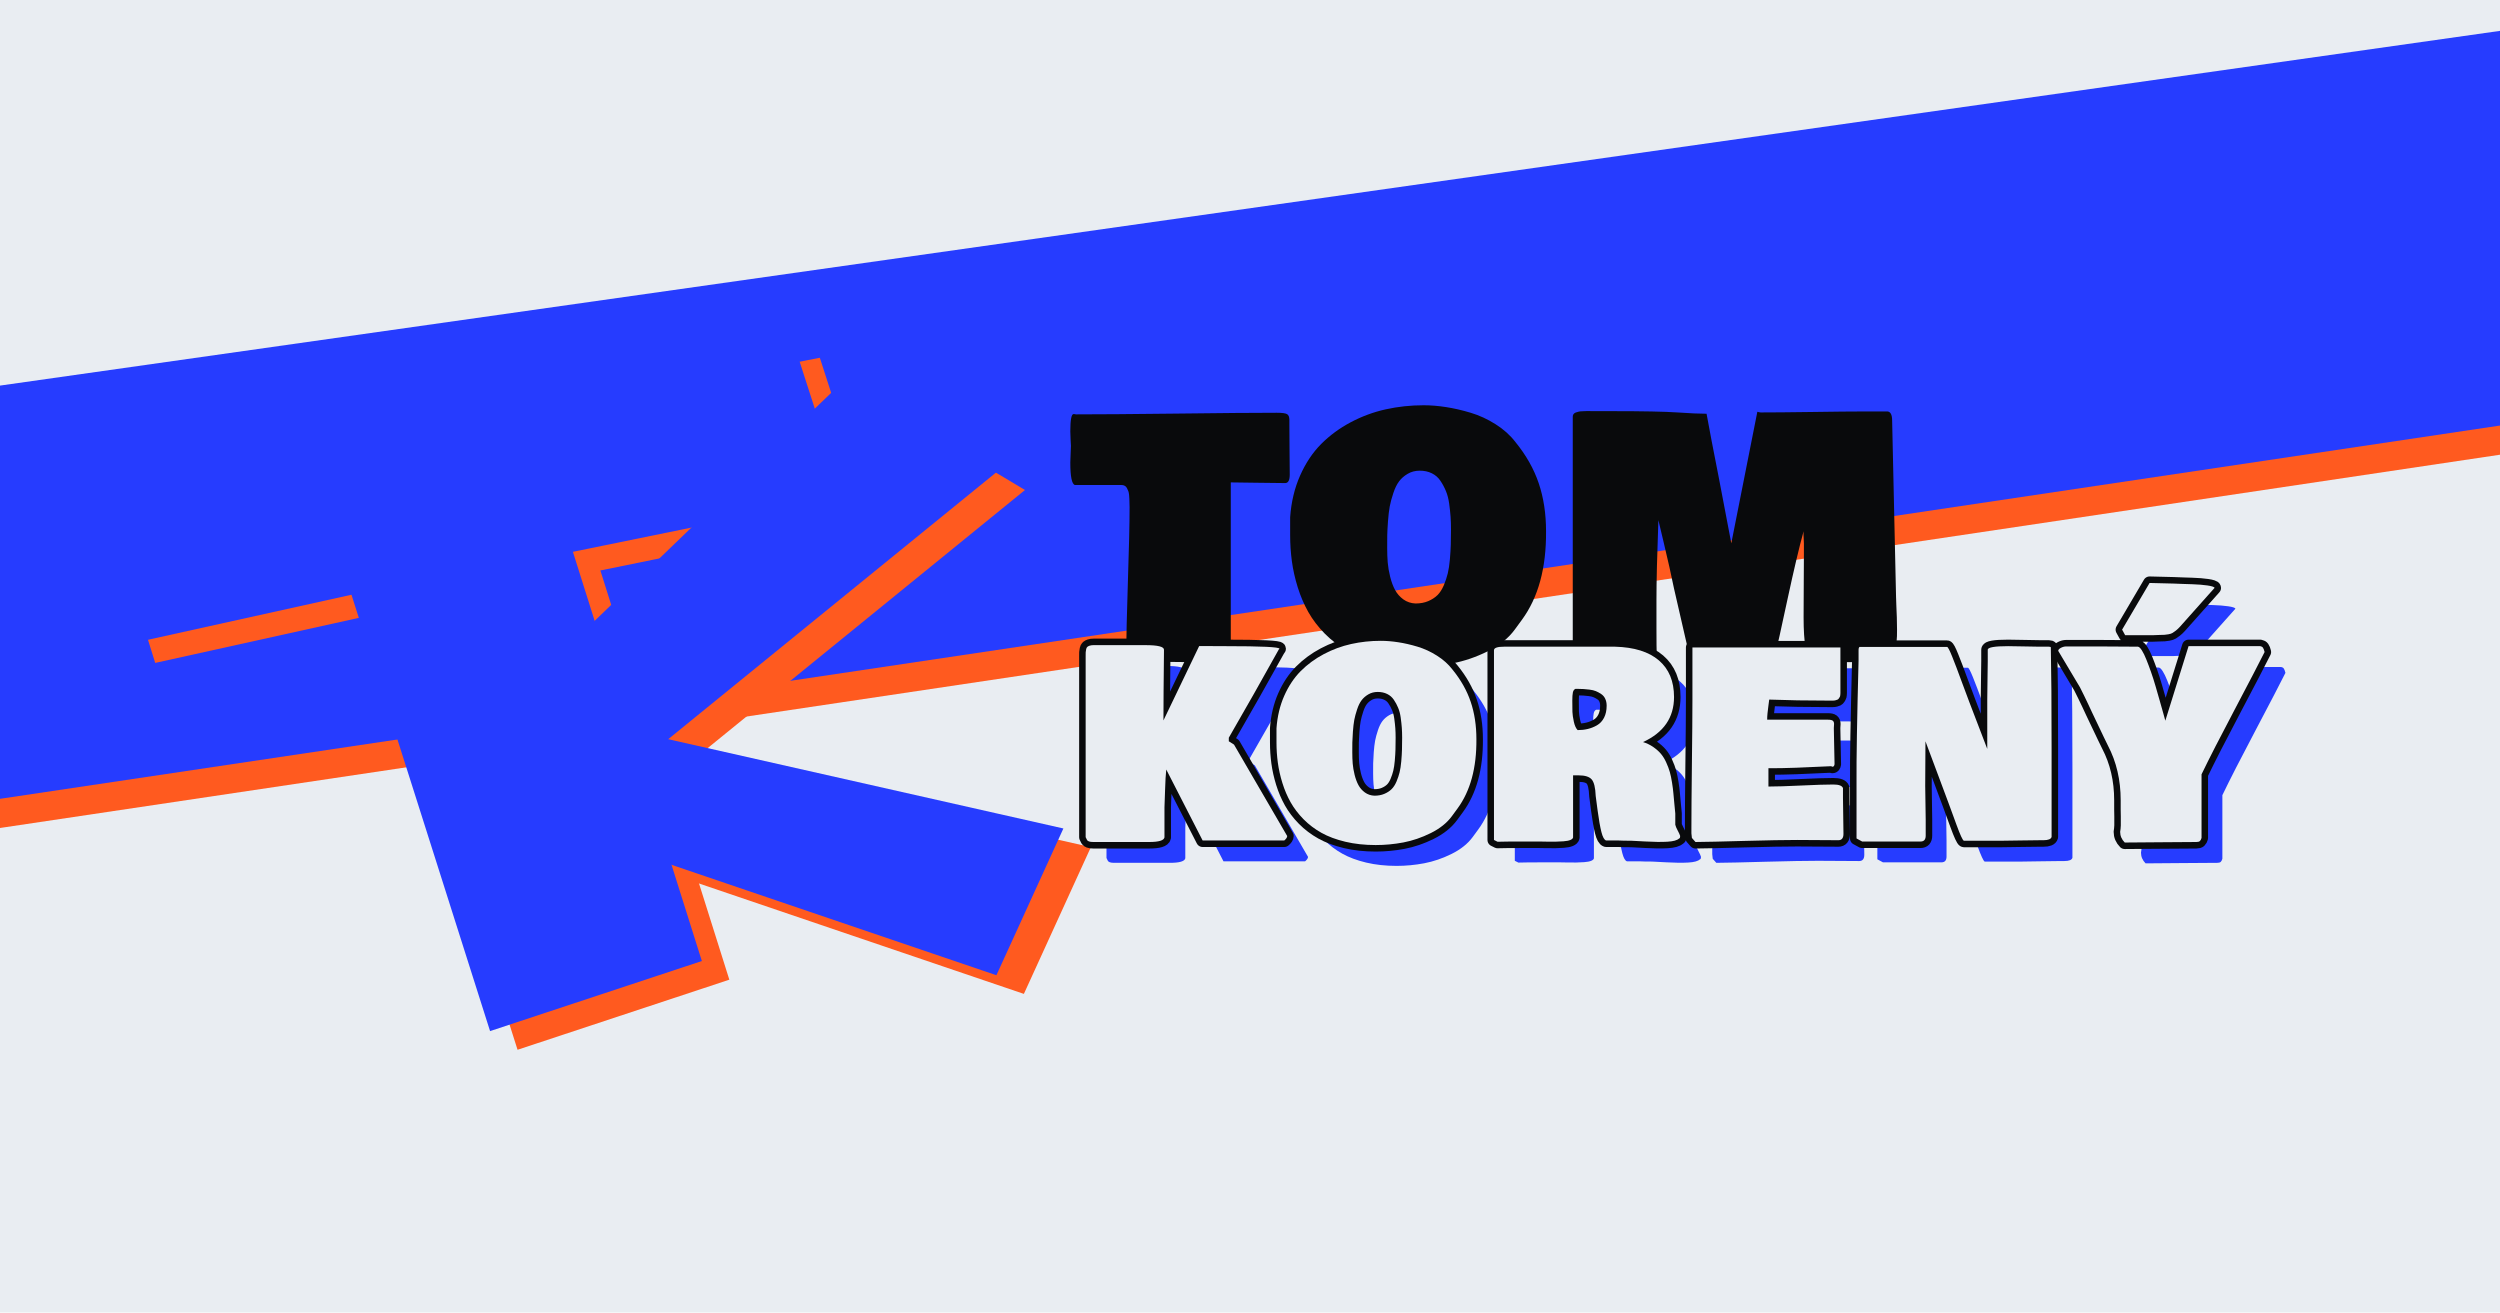
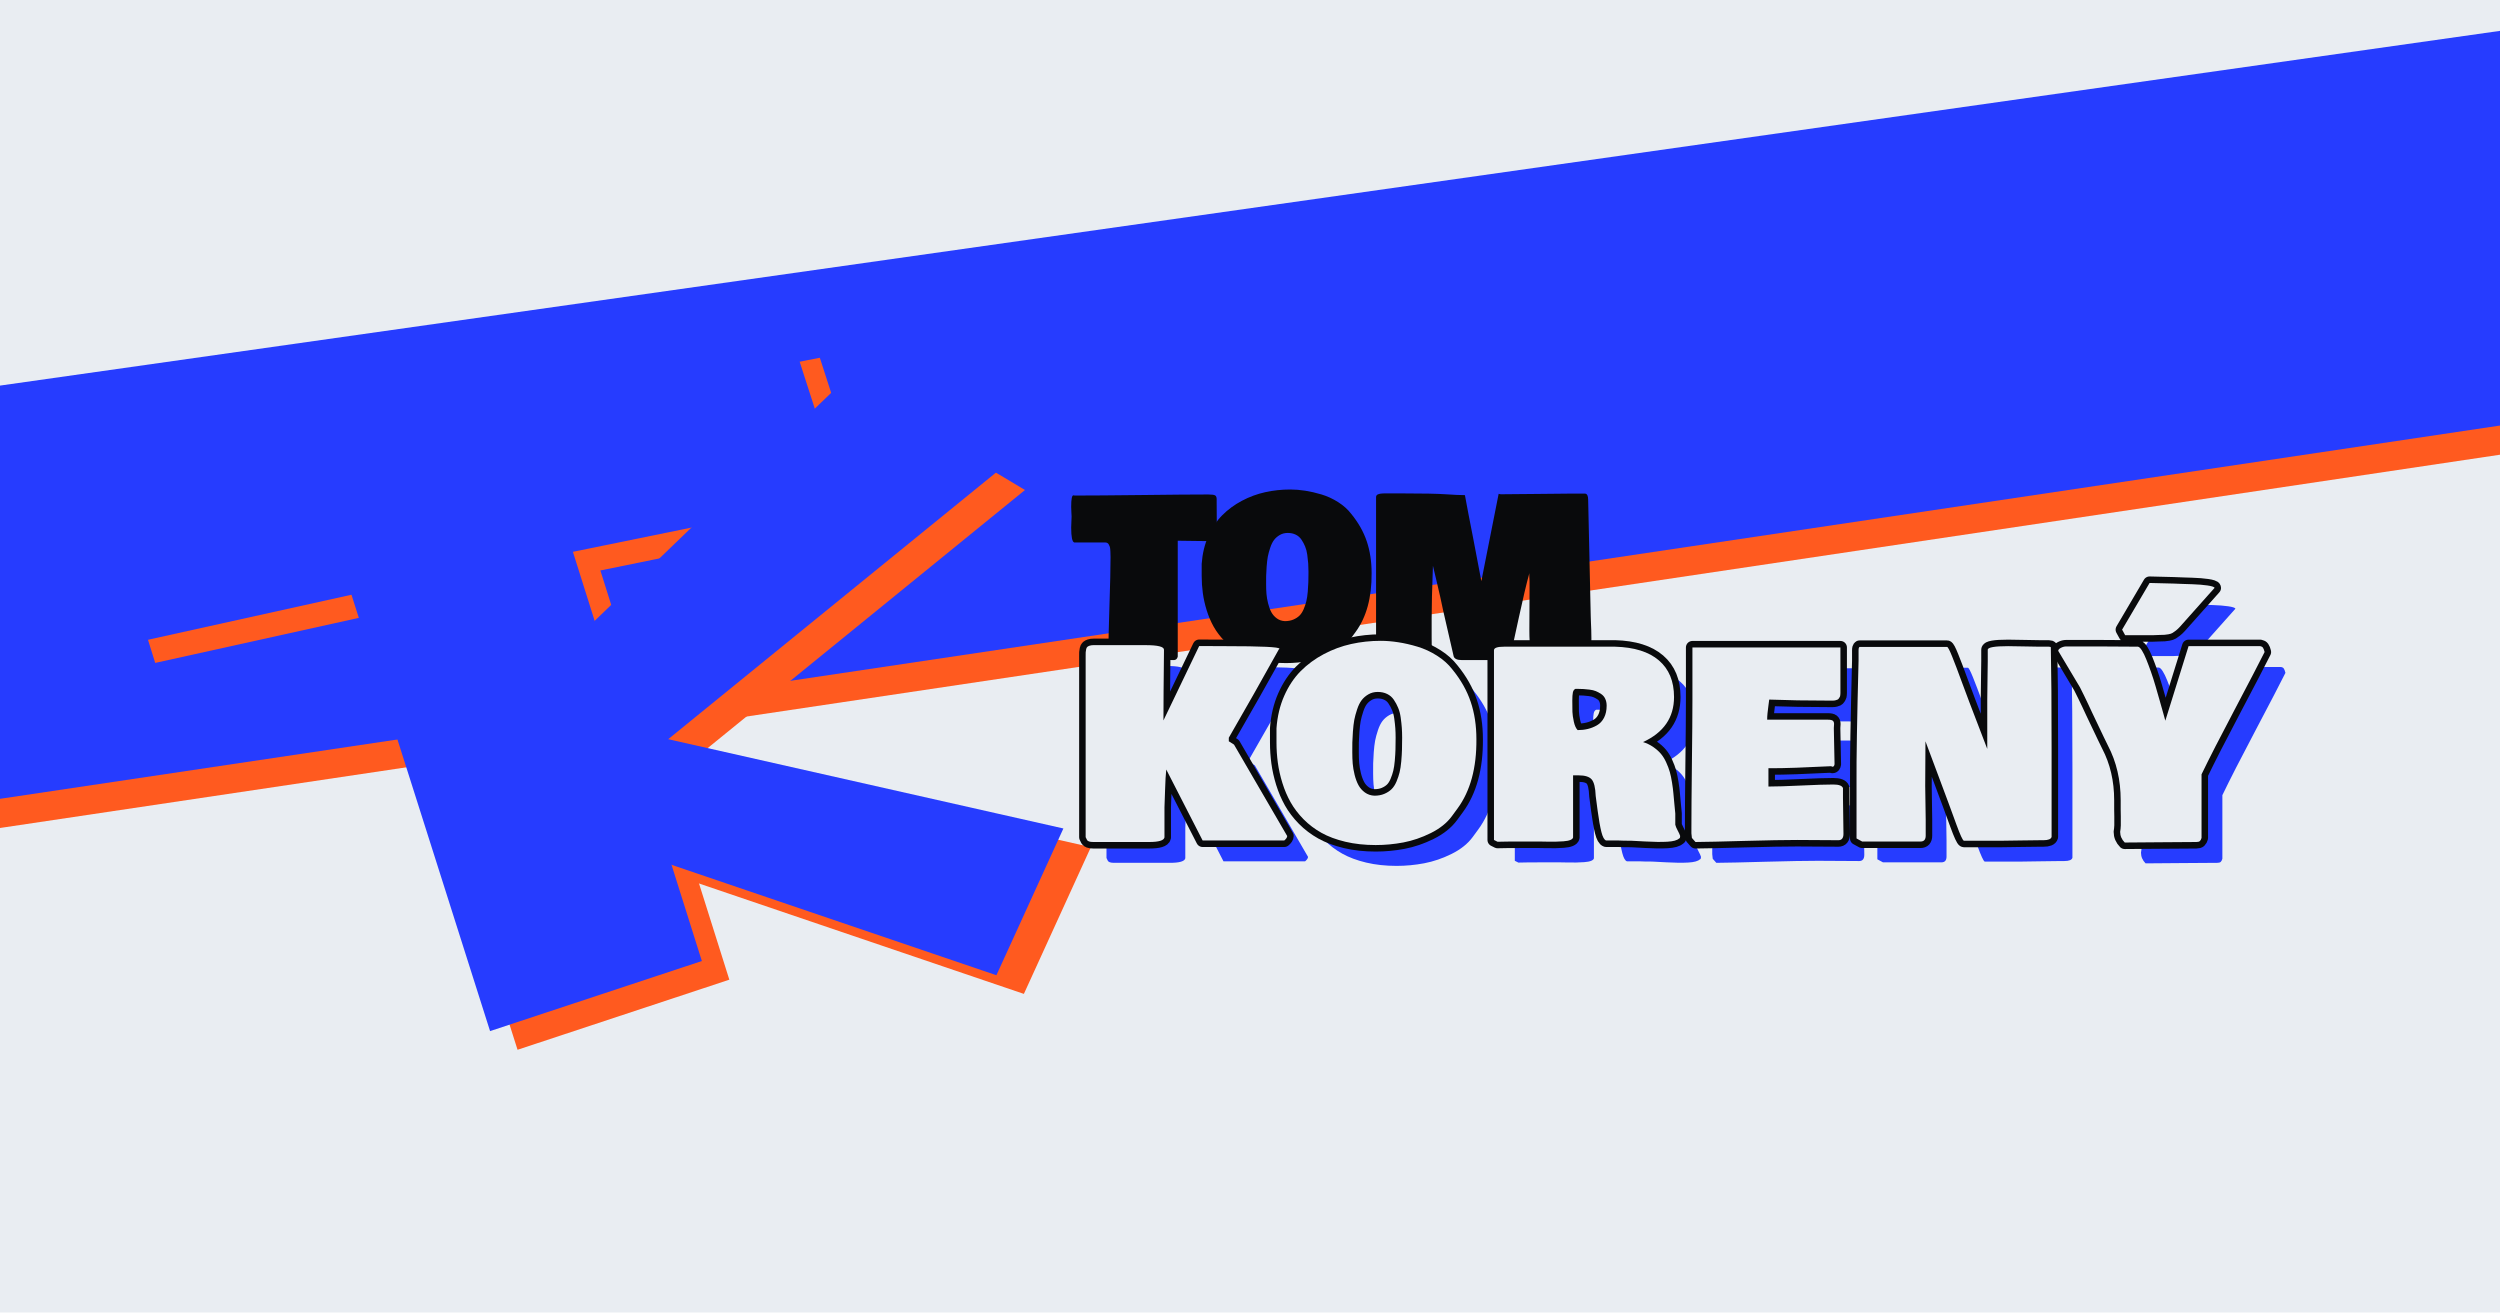
<svg xmlns="http://www.w3.org/2000/svg" xmlns:xlink="http://www.w3.org/1999/xlink" width="1200" height="630" viewBox="0 0 1200 630" role="img" aria-labelledby="title description">
  <rect width="1200" height="630" fill="#E9EDF2" />
  <polygon points="-72,195.3 1260,6.3 1260,195.3 -48,390.6" fill="#FF5A1F" transform="translate(0 14)" />
  <polygon points="-72,195.3 1260,6.3 1260,195.3 -48,390.6" fill="#263CFF" />
  <defs>
    <g id="tk-mark-geometry">
      <path d="M14 21 247 5l10 52-88 7 25 135-70 14L97 69l-73 7Z" />
      <path d="M145 108 262 20 307 55 178 136Z" />
      <path d="M169 119 314 171 287 215 142 145Z" />
    </g>
  </defs>
  <defs>
    <g>
      <g id="tom-glyph-0">
        <path d="M -0.781 -58.5 C -0.781 -59.082 -0.75 -59.953 -0.688 -61.109 C -0.625 -62.266 -0.594 -63.055 -0.594 -63.484 C -0.594 -63.641 -0.625 -64.223 -0.688 -65.234 C -0.75 -66.242 -0.781 -67.125 -0.781 -67.875 C -0.781 -71.32 -0.453 -73.047 0.203 -73.047 C 0.461 -73.047 0.688 -73.016 0.875 -72.953 C 7.676 -72.953 17.758 -73.031 31.125 -73.188 C 44.488 -73.352 54.492 -73.438 61.141 -73.438 C 62.797 -73.438 63.844 -73.289 64.281 -73 C 64.719 -72.707 64.938 -72.141 64.938 -71.297 L 64.938 -69.922 C 64.938 -68.234 64.953 -65.734 64.984 -62.422 C 65.023 -59.117 65.047 -56.609 65.047 -54.891 C 65.047 -53.191 64.586 -52.344 63.672 -52.344 C 61.848 -52.344 59.129 -52.375 55.516 -52.438 C 51.898 -52.508 49.18 -52.547 47.359 -52.547 L 47.359 -0.203 C 47.129 0.773 46.578 1.301 45.703 1.375 C 44.566 1.375 42.906 1.352 40.719 1.312 C 38.539 1.281 36.883 1.266 35.75 1.266 C 35.676 1.266 35.609 1.301 35.547 1.375 C 34.117 1.375 32.109 1.352 29.516 1.312 C 26.93 1.281 25.004 1.266 23.734 1.266 L 20.797 1.266 C 20.148 1.336 19.207 1.375 17.969 1.375 L 16.016 -0.984 C 16.016 -5.93 16.176 -13.285 16.5 -23.047 C 16.832 -32.816 17 -40.176 17 -45.125 C 17 -45.344 16.988 -45.711 16.969 -46.234 C 16.945 -46.754 16.938 -47.176 16.938 -47.5 C 16.938 -47.832 16.91 -48.242 16.859 -48.734 C 16.816 -49.223 16.738 -49.617 16.625 -49.922 C 16.508 -50.234 16.367 -50.539 16.203 -50.844 C 16.047 -51.156 15.828 -51.383 15.547 -51.531 C 15.273 -51.688 14.941 -51.766 14.547 -51.766 L 0.594 -51.766 C -0.32 -52.023 -0.781 -54.27 -0.781 -58.5 Z M -0.781 -58.5 " />
      </g>
      <g id="tom-glyph-1">
        <path d="M 1.172 -36.719 L 1.172 -42.094 C 1.492 -46.645 2.484 -50.801 4.141 -54.562 C 5.805 -58.32 7.914 -61.488 10.469 -64.062 C 13.031 -66.633 15.984 -68.805 19.328 -70.578 C 22.68 -72.359 26.191 -73.656 29.859 -74.469 C 33.523 -75.281 37.312 -75.688 41.219 -75.688 C 43.363 -75.688 45.598 -75.504 47.922 -75.141 C 50.254 -74.785 52.723 -74.219 55.328 -73.438 C 57.93 -72.656 60.426 -71.504 62.812 -69.984 C 65.207 -68.473 67.188 -66.695 68.75 -64.656 C 71.969 -60.707 74.301 -56.578 75.75 -52.266 C 77.207 -47.953 77.938 -43.16 77.938 -37.891 C 78.031 -26.891 75.617 -18.035 70.703 -11.328 L 68.562 -8.406 C 66.664 -5.801 63.957 -3.625 60.438 -1.875 C 56.926 -0.133 53.41 1.066 49.891 1.734 C 46.379 2.398 42.836 2.734 39.266 2.734 C 35.055 2.734 31.176 2.312 27.625 1.469 C 24.082 0.625 21.023 -0.516 18.453 -1.953 C 15.879 -3.391 13.582 -5.129 11.562 -7.172 C 9.551 -9.223 7.898 -11.391 6.609 -13.672 C 5.328 -15.953 4.27 -18.426 3.438 -21.094 C 2.613 -23.758 2.031 -26.363 1.688 -28.906 C 1.344 -31.445 1.172 -34.051 1.172 -36.719 Z M 40.047 -56.062 C 38.703 -56.062 37.5 -55.75 36.438 -55.125 C 35.383 -54.508 34.523 -53.758 33.859 -52.875 C 33.191 -52 32.613 -50.82 32.125 -49.344 C 31.633 -47.863 31.273 -46.531 31.047 -45.344 C 30.828 -44.156 30.648 -42.656 30.516 -40.844 C 30.391 -39.039 30.316 -37.641 30.297 -36.641 C 30.285 -35.648 30.281 -34.375 30.281 -32.812 C 30.281 -31.312 30.332 -29.883 30.438 -28.531 C 30.551 -27.188 30.797 -25.754 31.172 -24.234 C 31.547 -22.723 32.035 -21.406 32.641 -20.281 C 33.242 -19.164 34.07 -18.223 35.125 -17.453 C 36.188 -16.691 37.398 -16.281 38.766 -16.219 C 40.203 -16.219 41.473 -16.453 42.578 -16.922 C 43.68 -17.391 44.609 -17.988 45.359 -18.719 C 46.109 -19.457 46.742 -20.441 47.266 -21.672 C 47.785 -22.91 48.18 -24.098 48.453 -25.234 C 48.734 -26.379 48.945 -27.797 49.094 -29.484 C 49.238 -31.18 49.328 -32.641 49.359 -33.859 C 49.398 -35.078 49.422 -36.617 49.422 -38.484 C 49.422 -39.848 49.379 -41.113 49.297 -42.281 C 49.211 -43.457 49.07 -44.758 48.875 -46.188 C 48.676 -47.625 48.348 -48.883 47.891 -49.969 C 47.441 -51.062 46.891 -52.086 46.234 -53.047 C 45.586 -54.016 44.734 -54.758 43.672 -55.281 C 42.617 -55.801 41.41 -56.062 40.047 -56.062 Z M 40.047 -56.062 " />
      </g>
      <g id="tom-glyph-2">
        <path d="M 102.938 -18.266 C 102.938 -17.68 102.969 -16.773 103.031 -15.547 C 103.094 -14.328 103.141 -13.164 103.172 -12.062 C 103.203 -10.957 103.223 -9.727 103.234 -8.375 C 103.254 -7.02 103.207 -5.797 103.094 -4.703 C 102.988 -3.617 102.82 -2.598 102.594 -1.641 C 102.363 -0.68 102.008 0.055 101.531 0.578 C 101.062 1.109 100.488 1.375 99.812 1.375 L 77.547 1.375 C 75.984 0.164 75.203 -4.328 75.203 -12.109 C 75.203 -14.941 75.219 -18.352 75.25 -22.344 C 75.281 -26.332 75.297 -29.172 75.297 -30.859 L 75.297 -34.281 C 75.297 -34.57 75.27 -35.129 75.219 -35.953 C 75.164 -36.785 75.16 -37.43 75.203 -37.891 C 73.898 -33.172 72.301 -26.414 70.406 -17.625 C 68.52 -8.832 67.219 -2.957 66.5 0 C 66.176 0.914 64.68 1.375 62.016 1.375 L 44.734 1.375 C 42.609 1.375 41.367 0.816 41.016 -0.297 L 36.328 -20.703 C 35.898 -22.785 35.438 -24.945 34.938 -27.188 C 34.438 -29.438 33.844 -31.992 33.156 -34.859 C 32.469 -37.723 31.961 -39.844 31.641 -41.219 C 31.254 -30.801 31.062 -22.859 31.062 -17.391 L 31.062 -8.797 C 31.062 -4.953 31.094 -2.051 31.156 -0.094 C 30.957 0.625 30.598 0.984 30.078 0.984 L 25.484 0.984 C 23.566 0.984 20.75 1 17.031 1.031 C 13.32 1.062 10.508 1.078 8.594 1.078 C 6.832 1.078 5.953 0.785 5.953 0.203 L 5.953 -72.266 C 5.953 -72.555 6.023 -72.805 6.172 -73.016 C 6.316 -73.234 6.547 -73.398 6.859 -73.516 C 7.172 -73.629 7.473 -73.719 7.766 -73.781 C 8.055 -73.844 8.43 -73.879 8.891 -73.891 C 9.348 -73.91 9.723 -73.926 10.016 -73.938 C 10.305 -73.957 10.676 -73.957 11.125 -73.938 C 11.582 -73.926 11.879 -73.922 12.016 -73.922 L 17.781 -73.922 C 27.051 -73.922 33.582 -73.789 37.375 -73.531 C 41.164 -73.27 44.07 -73.141 46.094 -73.141 C 46.875 -68.785 48.113 -62.312 49.812 -53.719 L 53.516 -34.281 L 61.328 -73.734 C 61.328 -73.734 61.457 -73.695 61.719 -73.625 C 61.977 -73.562 62.176 -73.531 62.312 -73.531 C 65.789 -73.531 70.93 -73.578 77.734 -73.672 C 84.535 -73.773 89.68 -73.828 93.172 -73.828 L 100.391 -73.828 C 101.305 -73.734 101.766 -72.82 101.766 -71.094 C 102.473 -39.551 102.863 -21.941 102.938 -18.266 Z M 102.938 -18.266 " />
      </g>
    </g>
    <g>
      <g id="koreny-glyph-0">
        <path d="M 7.812 1.562 C 7.094 1.562 6.547 1.488 6.172 1.344 C 5.797 1.195 5.551 1.023 5.438 0.828 C 5.332 0.629 5.148 0.254 4.891 -0.297 L 4.891 -69.734 C 4.891 -70.441 4.895 -70.957 4.906 -71.281 C 4.926 -71.613 4.984 -72 5.078 -72.438 C 5.172 -72.875 5.32 -73.18 5.531 -73.359 C 5.75 -73.547 6.051 -73.703 6.438 -73.828 C 6.832 -73.961 7.32 -74.031 7.906 -74.031 L 27.938 -74.031 C 32.625 -74.031 34.969 -73.441 34.969 -72.266 L 34.969 -72.172 C 34.832 -60.055 34.766 -51.039 34.766 -45.125 L 48.484 -73.688 L 58.594 -73.641 C 72.395 -73.641 79.297 -73.312 79.297 -72.656 C 79.297 -72.531 79.234 -72.469 79.109 -72.469 C 72.785 -61.07 66.367 -49.742 59.859 -38.484 L 59.859 -37.109 L 61.859 -35.844 L 82.281 -0.734 C 82.281 -0.211 81.906 0.359 81.156 0.984 L 49.812 0.984 L 35.844 -26.266 C 35.645 -24.473 35.492 -21.867 35.391 -18.453 C 35.297 -15.035 35.219 -12.789 35.156 -11.719 L 35.156 -0.203 C 34.926 0.973 32.973 1.562 29.297 1.562 Z M 7.812 1.562 " />
      </g>
      <g id="koreny-glyph-1">
        <path d="M 1.172 -36.719 L 1.172 -42.094 C 1.492 -46.645 2.484 -50.801 4.141 -54.562 C 5.805 -58.32 7.914 -61.488 10.469 -64.062 C 13.031 -66.633 15.984 -68.805 19.328 -70.578 C 22.68 -72.359 26.191 -73.656 29.859 -74.469 C 33.523 -75.281 37.312 -75.688 41.219 -75.688 C 43.363 -75.688 45.598 -75.504 47.922 -75.141 C 50.254 -74.785 52.723 -74.219 55.328 -73.438 C 57.93 -72.656 60.426 -71.504 62.812 -69.984 C 65.207 -68.473 67.188 -66.695 68.75 -64.656 C 71.969 -60.707 74.301 -56.578 75.75 -52.266 C 77.207 -47.953 77.938 -43.16 77.938 -37.891 C 78.031 -26.891 75.617 -18.035 70.703 -11.328 L 68.562 -8.406 C 66.664 -5.801 63.957 -3.625 60.438 -1.875 C 56.926 -0.133 53.41 1.066 49.891 1.734 C 46.379 2.398 42.836 2.734 39.266 2.734 C 35.055 2.734 31.176 2.312 27.625 1.469 C 24.082 0.625 21.023 -0.516 18.453 -1.953 C 15.879 -3.391 13.582 -5.129 11.562 -7.172 C 9.551 -9.223 7.898 -11.391 6.609 -13.672 C 5.328 -15.953 4.27 -18.426 3.438 -21.094 C 2.613 -23.758 2.031 -26.363 1.688 -28.906 C 1.344 -31.445 1.172 -34.051 1.172 -36.719 Z M 40.047 -56.062 C 38.703 -56.062 37.5 -55.75 36.438 -55.125 C 35.383 -54.508 34.523 -53.758 33.859 -52.875 C 33.191 -52 32.613 -50.82 32.125 -49.344 C 31.633 -47.863 31.273 -46.531 31.047 -45.344 C 30.828 -44.156 30.648 -42.656 30.516 -40.844 C 30.391 -39.039 30.316 -37.641 30.297 -36.641 C 30.285 -35.648 30.281 -34.375 30.281 -32.812 C 30.281 -31.312 30.332 -29.883 30.438 -28.531 C 30.551 -27.188 30.797 -25.754 31.172 -24.234 C 31.547 -22.723 32.035 -21.406 32.641 -20.281 C 33.242 -19.164 34.07 -18.223 35.125 -17.453 C 36.188 -16.691 37.398 -16.281 38.766 -16.219 C 40.203 -16.219 41.473 -16.453 42.578 -16.922 C 43.68 -17.391 44.609 -17.988 45.359 -18.719 C 46.109 -19.457 46.742 -20.441 47.266 -21.672 C 47.785 -22.91 48.18 -24.098 48.453 -25.234 C 48.734 -26.379 48.945 -27.797 49.094 -29.484 C 49.238 -31.18 49.328 -32.641 49.359 -33.859 C 49.398 -35.078 49.422 -36.617 49.422 -38.484 C 49.422 -39.848 49.379 -41.113 49.297 -42.281 C 49.211 -43.457 49.07 -44.758 48.875 -46.188 C 48.676 -47.625 48.348 -48.883 47.891 -49.969 C 47.441 -51.062 46.891 -52.086 46.234 -53.047 C 45.586 -54.016 44.734 -54.758 43.672 -55.281 C 42.617 -55.801 41.41 -56.062 40.047 -56.062 Z M 40.047 -56.062 " />
      </g>
      <g id="koreny-glyph-2">
        <path d="M 75.781 0.203 C 75.062 0.91 73.555 1.328 71.266 1.453 C 68.973 1.586 66.148 1.555 62.797 1.359 C 59.441 1.172 57.648 1.078 57.422 1.078 C 55.211 1.078 53.617 1.047 52.641 0.984 L 47.75 0.984 C 47.039 0.754 46.441 -0.312 45.953 -2.219 C 45.461 -4.125 44.977 -6.859 44.5 -10.422 C 44.031 -13.984 43.781 -15.879 43.75 -16.109 C 43.625 -19.336 43.102 -21.461 42.188 -22.484 C 41.281 -23.516 39.617 -24.031 37.203 -24.031 L 35.062 -24.031 L 35.062 -0.203 C 35 0.191 34.656 0.52 34.031 0.781 C 33.414 1.039 32.531 1.211 31.375 1.297 C 30.219 1.379 29.191 1.426 28.297 1.438 C 27.398 1.457 26.219 1.453 24.75 1.422 C 23.289 1.391 22.398 1.375 22.078 1.375 L 15.047 1.375 C 11.066 1.375 8.07 1.406 6.062 1.469 C 5.602 1.27 5.145 1.039 4.688 0.781 L 4.688 -72.078 C 4.688 -72.984 5.988 -73.438 8.594 -73.438 L 51.172 -73.438 C 58.555 -73.238 64.176 -71.477 68.031 -68.156 C 71.895 -64.844 73.828 -60.16 73.828 -54.109 C 73.828 -46.223 69.859 -40.457 61.922 -36.812 C 63.379 -36.363 64.691 -35.727 65.859 -34.906 C 67.035 -34.094 68.016 -33.223 68.797 -32.297 C 69.578 -31.367 70.258 -30.254 70.844 -28.953 C 71.438 -27.648 71.895 -26.426 72.219 -25.281 C 72.539 -24.145 72.82 -22.797 73.062 -21.234 C 73.312 -19.672 73.484 -18.32 73.578 -17.188 C 73.68 -16.051 73.805 -14.691 73.953 -13.109 C 74.098 -11.535 74.219 -10.289 74.312 -9.375 L 74.312 -5.078 C 74.414 -4.555 74.719 -3.82 75.219 -2.875 C 75.727 -1.938 76.047 -1.238 76.172 -0.781 C 76.172 -0.125 76.039 0.203 75.781 0.203 Z M 34.766 -52.734 C 34.766 -50.785 34.781 -49.336 34.812 -48.391 C 34.844 -47.441 35.02 -46.203 35.344 -44.672 C 35.676 -43.148 36.164 -42.062 36.812 -41.406 C 38.188 -41.406 39.484 -41.551 40.703 -41.844 C 41.922 -42.133 43.098 -42.602 44.234 -43.25 C 45.379 -43.906 46.285 -44.875 46.953 -46.156 C 47.617 -47.445 47.953 -48.988 47.953 -50.781 C 47.953 -51.789 47.77 -52.676 47.406 -53.438 C 47.051 -54.207 46.531 -54.816 45.844 -55.266 C 45.164 -55.723 44.492 -56.086 43.828 -56.359 C 43.16 -56.641 42.344 -56.836 41.375 -56.953 C 40.414 -57.066 39.66 -57.141 39.109 -57.172 C 38.555 -57.211 37.891 -57.234 37.109 -57.234 L 35.938 -57.234 C 35.445 -57.004 35.129 -56.547 34.984 -55.859 C 34.836 -55.172 34.766 -54.129 34.766 -52.734 Z M 34.766 -52.734 " />
      </g>
      <g id="koreny-glyph-3">
        <path d="M 4.5 -1.766 L 4.5 -3.609 C 4.5 -9.18 4.562 -17.398 4.688 -28.266 C 4.82 -39.141 4.891 -47.363 4.891 -52.938 L 4.891 -73.141 L 61.719 -73.141 L 61.719 -57.125 C 61.719 -57.031 61.719 -56.785 61.719 -56.391 C 61.719 -56.004 61.719 -55.742 61.719 -55.609 C 61.719 -55.484 61.703 -55.25 61.672 -54.906 C 61.641 -54.562 61.582 -54.32 61.5 -54.188 C 61.414 -54.062 61.301 -53.875 61.156 -53.625 C 61.008 -53.383 60.836 -53.219 60.641 -53.125 C 60.453 -53.031 60.191 -52.941 59.859 -52.859 C 59.535 -52.773 59.18 -52.734 58.797 -52.734 L 57.422 -52.734 C 48.992 -52.734 41.312 -52.863 34.375 -53.125 C 34.312 -52.602 34.207 -51.797 34.062 -50.703 C 33.914 -49.617 33.801 -48.66 33.719 -47.828 C 33.633 -46.992 33.594 -46.188 33.594 -45.406 L 56.844 -45.406 C 57.812 -45.406 58.457 -45.273 58.781 -45.016 C 59.113 -44.754 59.281 -44.332 59.281 -43.75 C 59.281 -43.582 59.266 -43.32 59.234 -42.969 C 59.203 -42.613 59.188 -42.352 59.188 -42.188 C 59.188 -40.625 59.234 -38.312 59.328 -35.25 C 59.422 -32.195 59.469 -29.891 59.469 -28.328 C 59.375 -27.672 59.113 -27.344 58.688 -27.344 C 58.5 -27.344 58.336 -27.41 58.203 -27.547 C 47.922 -27.023 40.305 -26.766 35.359 -26.766 L 34.078 -26.766 L 34.078 -19.734 C 36.973 -19.734 41.164 -19.863 46.656 -20.125 C 52.145 -20.383 56.254 -20.516 58.984 -20.516 C 61.129 -20.516 62.367 -20.055 62.703 -19.141 L 62.703 -15.438 C 62.703 -13.875 62.734 -11.562 62.797 -8.5 C 62.859 -5.438 62.891 -3.125 62.891 -1.562 C 62.891 0.062 62.238 0.875 60.938 0.875 C 59.25 0.875 56.645 0.859 53.125 0.828 C 49.613 0.797 46.945 0.781 45.125 0.781 C 40.438 0.781 33.727 0.898 25 1.141 C 16.281 1.391 9.969 1.531 6.062 1.562 L 4.688 0 C 4.562 -0.914 4.5 -1.504 4.5 -1.766 Z M 4.5 -1.766 " />
      </g>
      <g id="koreny-glyph-4">
        <path d="M 3.906 0.203 L 3.906 -21.875 C 3.844 -29.945 4.102 -45.344 4.688 -68.062 L 4.688 -72.078 C 4.688 -72.785 4.816 -73.207 5.078 -73.344 L 38.672 -73.344 C 38.992 -73.344 39.648 -72.102 40.641 -69.625 C 41.641 -67.156 42.848 -63.973 44.266 -60.078 C 45.68 -56.191 46.68 -53.516 47.266 -52.047 L 54.109 -34.188 L 54.109 -53.125 C 54.109 -54.75 54.145 -57.734 54.219 -62.078 C 54.301 -66.43 54.328 -69.828 54.297 -72.266 C 54.297 -73.18 56.898 -73.641 62.109 -73.641 C 63.734 -73.641 65.961 -73.602 68.797 -73.531 C 71.629 -73.469 73.375 -73.438 74.031 -73.438 L 77.734 -73.438 C 78.254 -73.438 78.516 -73.336 78.516 -73.141 C 78.711 -64.098 78.812 -51.145 78.812 -34.281 L 78.812 -0.391 C 78.582 0.453 77.539 0.875 75.688 0.875 L 74.422 0.875 C 72.723 0.875 70.227 0.906 66.938 0.969 C 63.656 1.039 61.164 1.078 59.469 1.078 L 45.125 1.078 C 44.664 0.91 43.719 -1.141 42.281 -5.078 C 40.75 -9.336 38.469 -15.504 35.438 -23.578 C 32.414 -31.648 30.727 -36.16 30.375 -37.109 C 30.375 -35.191 30.359 -32.328 30.328 -28.516 C 30.297 -24.703 30.281 -21.836 30.281 -19.922 C 30.281 -18.492 30.312 -16.348 30.375 -13.484 C 30.438 -10.617 30.469 -8.469 30.469 -7.031 L 30.469 -0.875 C 30.469 0.625 29.816 1.375 28.516 1.375 L 6.062 1.375 Z M 78.516 -73.25 L 78.516 -73.047 Z M 78.516 -73.25 " />
      </g>
      <g id="koreny-glyph-5">
        <path d="M 21.891 -79.984 L 32.438 -97.906 L 41.812 -97.672 C 42.07 -97.672 42.582 -97.648 43.344 -97.609 C 44.102 -97.578 44.93 -97.547 45.828 -97.516 C 46.723 -97.484 47.719 -97.453 48.812 -97.422 C 49.906 -97.391 50.945 -97.332 51.938 -97.25 C 52.926 -97.164 53.828 -97.066 54.641 -96.953 C 55.461 -96.836 56.125 -96.695 56.625 -96.531 C 57.125 -96.375 57.375 -96.195 57.375 -96 L 44.156 -81.156 C 43.594 -80.539 43.062 -80.035 42.562 -79.641 C 42.062 -79.254 41.625 -78.945 41.25 -78.719 C 40.875 -78.488 40.359 -78.316 39.703 -78.203 C 39.055 -78.086 38.547 -78.02 38.172 -78 C 37.797 -77.988 37.094 -77.969 36.062 -77.938 C 35.039 -77.906 34.223 -77.875 33.609 -77.844 L 23.062 -77.844 Z M 76.609 -71.391 C 74.555 -67.285 70.723 -59.914 65.109 -49.281 C 59.492 -38.656 55.254 -30.367 52.391 -24.422 L 52.391 0 C 52.234 0.551 52.023 0.945 51.766 1.188 C 51.504 1.438 51.062 1.562 50.438 1.562 C 47.375 1.562 42.82 1.594 36.781 1.656 C 30.75 1.727 26.125 1.766 22.906 1.766 C 21.727 0.586 21.141 -0.781 21.141 -2.344 C 21.273 -3.062 21.359 -3.875 21.391 -4.781 C 21.422 -5.695 21.422 -6.852 21.391 -8.25 C 21.359 -9.656 21.344 -10.551 21.344 -10.938 L 21.344 -14.453 C 21.344 -22.234 19.711 -29.234 16.453 -35.453 C 15.961 -36.461 15.445 -37.52 14.906 -38.625 C 14.375 -39.727 13.863 -40.801 13.375 -41.844 C 12.883 -42.883 12.379 -43.941 11.859 -45.016 C 11.336 -46.086 10.828 -47.16 10.328 -48.234 C 9.828 -49.316 9.332 -50.379 8.844 -51.422 C 8.352 -52.461 7.836 -53.535 7.297 -54.641 C 6.766 -55.742 6.238 -56.801 5.719 -57.812 L -2.641 -71.828 C -2.641 -72.254 -2.297 -72.645 -1.609 -73 C -0.93 -73.352 -0.25 -73.531 0.438 -73.531 L 12.75 -73.531 C 14.438 -73.531 16.977 -73.516 20.375 -73.484 C 23.781 -73.453 26.316 -73.438 27.984 -73.438 C 28.43 -73.375 28.93 -72.898 29.484 -72.016 C 30.047 -71.141 30.625 -69.953 31.219 -68.453 C 31.82 -66.961 32.414 -65.379 33 -63.703 C 33.594 -62.023 34.18 -60.176 34.766 -58.156 C 35.348 -56.133 35.859 -54.359 36.297 -52.828 C 36.742 -51.297 37.188 -49.734 37.625 -48.141 C 38.062 -46.547 38.348 -45.504 38.484 -45.016 L 47.406 -73.641 L 74.953 -73.641 C 75.41 -73.566 75.75 -73.375 75.969 -73.062 C 76.195 -72.758 76.41 -72.203 76.609 -71.391 Z M 76.609 -71.391 " />
      </g>
    </g>
  </defs>
  <g transform="translate(30 170) scale(1.5) rotate(-7 160 110)">
    <g color="#FF5A1F" transform="translate(8 7)">
      <use href="#tk-mark-geometry" fill="currentColor" />
    </g>
    <g color="#263CFF">
      <use href="#tk-mark-geometry" fill="currentColor" />
    </g>
  </g>
  <g transform="translate(500 165) scale(1.25)">
-     <g color="#090A0C" transform="translate(12 -20) scale(1.28)">
+     <g color="#090A0C" transform="translate(12 27) scale(0.85)">
      <g fill="currentColor">
        <use xlink:href="#tom-glyph-0" x="0" y="109.766" />
-         <use xlink:href="#tom-glyph-1" x="64" y="109.766" />
-         <use xlink:href="#tom-glyph-2" x="144" y="109.766" />
+         <use xlink:href="#tom-glyph-1" x="57" y="109.766" />
+         <use xlink:href="#tom-glyph-2" x="131" y="109.766" />
      </g>
    </g>
    <g color="#263CFF" transform="translate(20 88)">
      <g fill="currentColor">
        <use xlink:href="#koreny-glyph-0" x="0" y="109.766" />
        <use xlink:href="#koreny-glyph-1" x="77" y="109.766" />
        <use xlink:href="#koreny-glyph-2" x="157" y="109.766" />
        <use xlink:href="#koreny-glyph-3" x="233" y="109.766" />
        <use xlink:href="#koreny-glyph-4" x="297" y="109.766" />
        <use xlink:href="#koreny-glyph-5" x="381" y="109.766" />
      </g>
    </g>
    <g color="#E9EDF2" stroke="#090A0C" stroke-width="5" stroke-linejoin="round" paint-order="stroke fill" transform="translate(12 80)">
      <g fill="currentColor">
        <use xlink:href="#koreny-glyph-0" x="0" y="109.766" />
        <use xlink:href="#koreny-glyph-1" x="77" y="109.766" />
        <use xlink:href="#koreny-glyph-2" x="157" y="109.766" />
        <use xlink:href="#koreny-glyph-3" x="233" y="109.766" />
        <use xlink:href="#koreny-glyph-4" x="297" y="109.766" />
        <use xlink:href="#koreny-glyph-5" x="381" y="109.766" />
      </g>
    </g>
  </g>
</svg>
